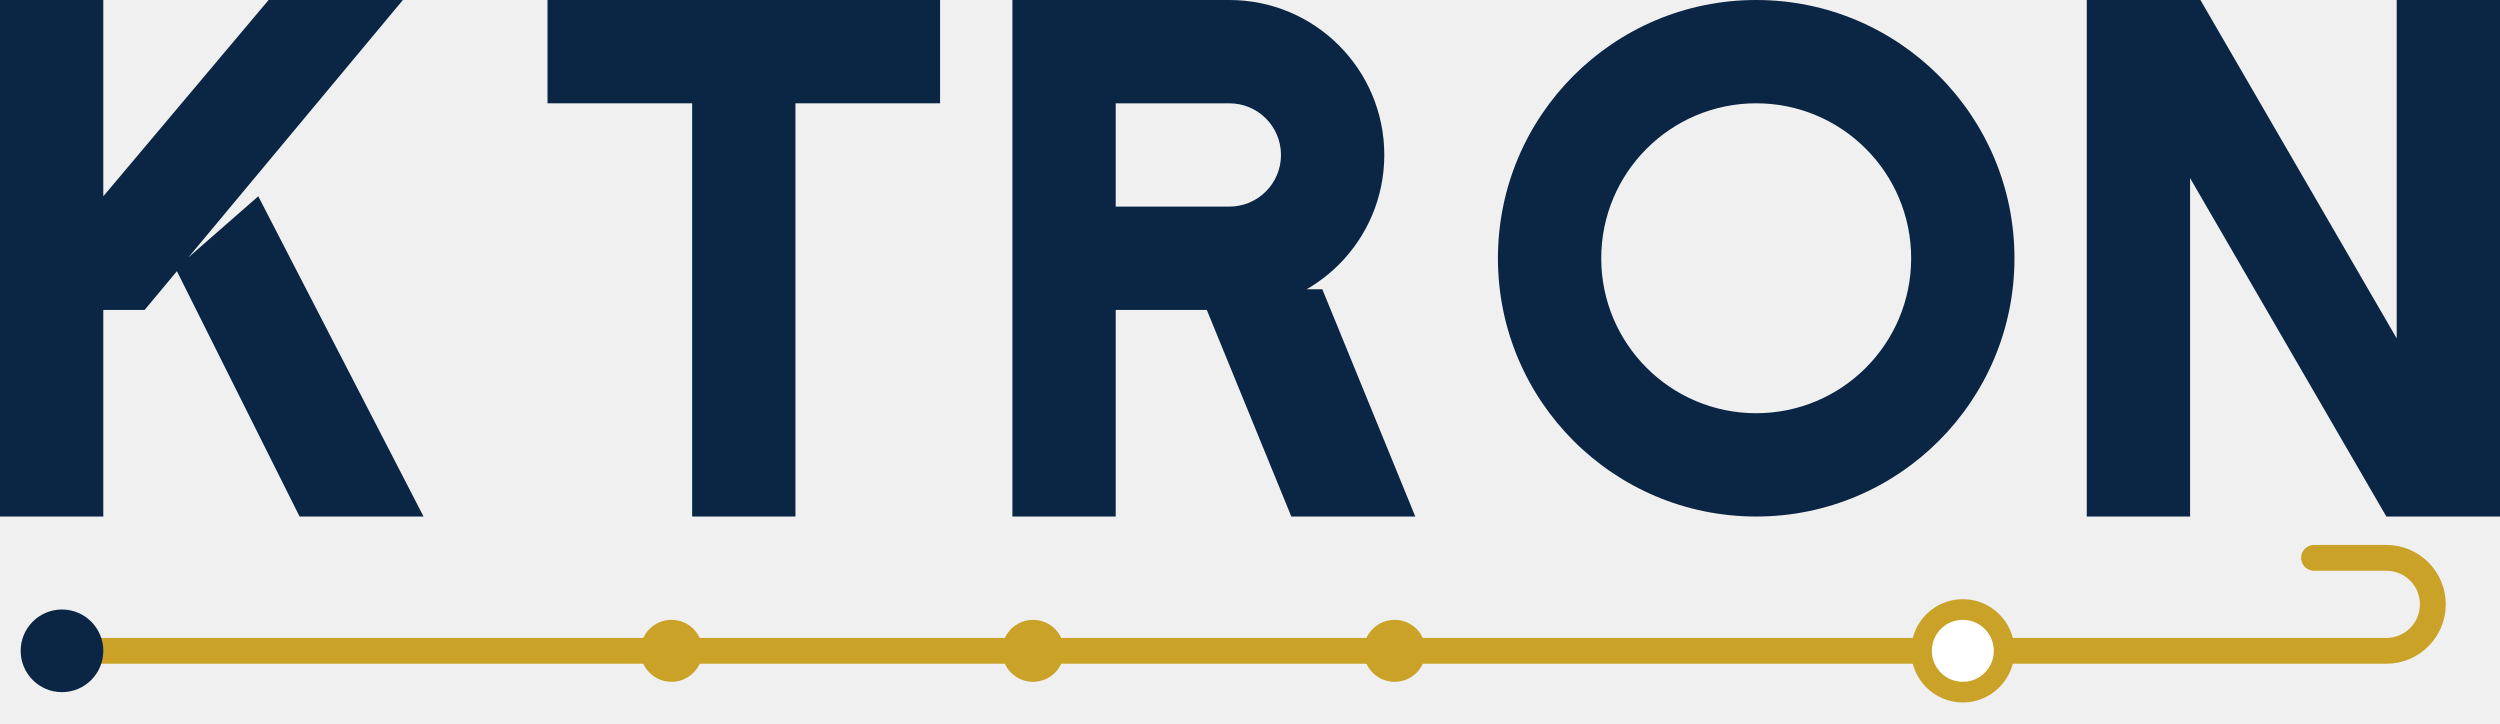
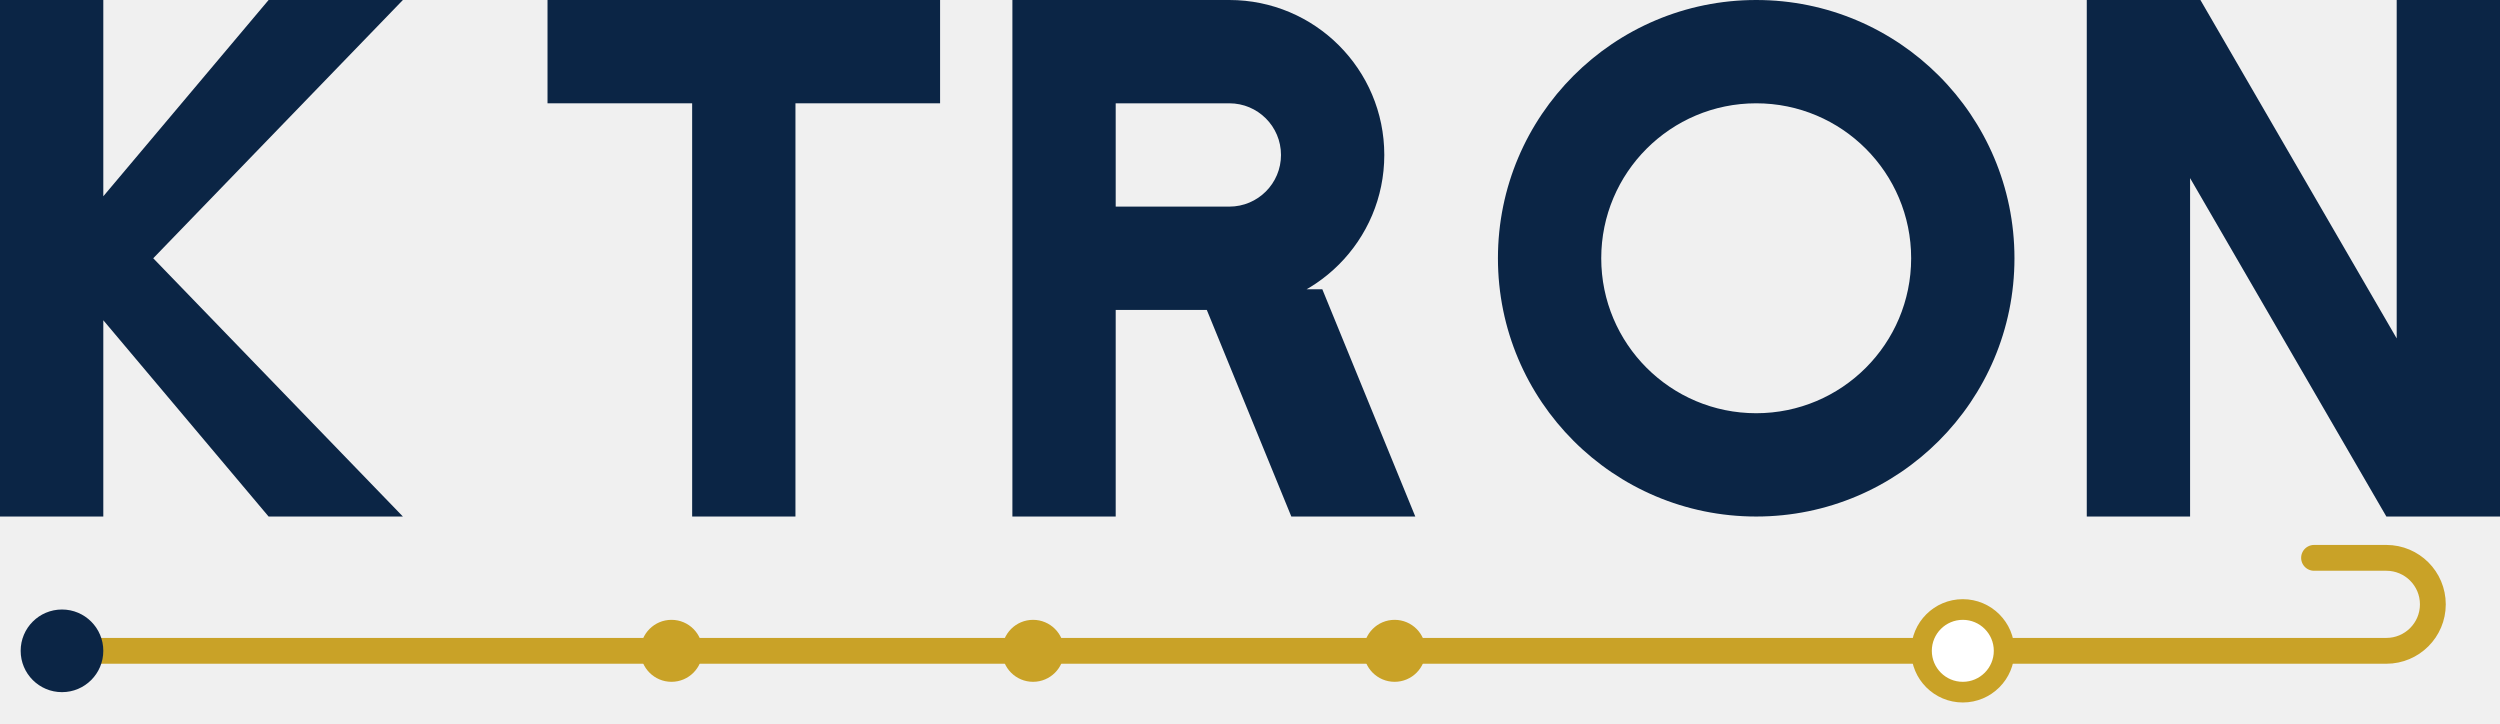
<svg xmlns="http://www.w3.org/2000/svg" viewBox="0 0 484 140" role="img" aria-label="KTRON">
  <g fill="#0B2545">
-     <path d="M0 0H20V100H0Z M52 0H78L28 60H20V38Z M34 52L50 38L82 100H58Z" />
+     <path d="M0 0H20V100H0Z M52 0H78L20 60V38Z M20 62V40L78 100H52Z" />
    <path d="M106 0H182V20H106Z M134 20H154V100H134Z" />
    <path d="M196 0H216V100H196Z M216 0H238A30 30 0 0 1 238 60H216V40H238A10 10 0 0 0 238 20H216Z M232 56H256L274 100H250Z" />
    <path fill-rule="evenodd" d="M290 50A50 50 0 1 0 390 50A50 50 0 1 0 290 50Z M310 50A30 30 0 1 0 370 50A30 30 0 1 0 310 50Z" />
    <path d="M404 0H424V100H404Z M464 0H484V100H464Z M404 0H426L484 100H462Z" />
  </g>
  <path fill="none" stroke="#C9A227" stroke-width="5" stroke-linecap="round" d="M12 126H462A9 9 0 0 0 462 108H448" />
  <g fill="#C9A227">
    <circle cx="130" cy="126" r="6" />
    <circle cx="200" cy="126" r="6" />
    <circle cx="270" cy="126" r="6" />
  </g>
  <circle cx="380" cy="126" r="8" fill="#FFFFFF" stroke="#C9A227" stroke-width="4" />
  <circle cx="12" cy="126" r="8" fill="#0B2545" />
</svg>
